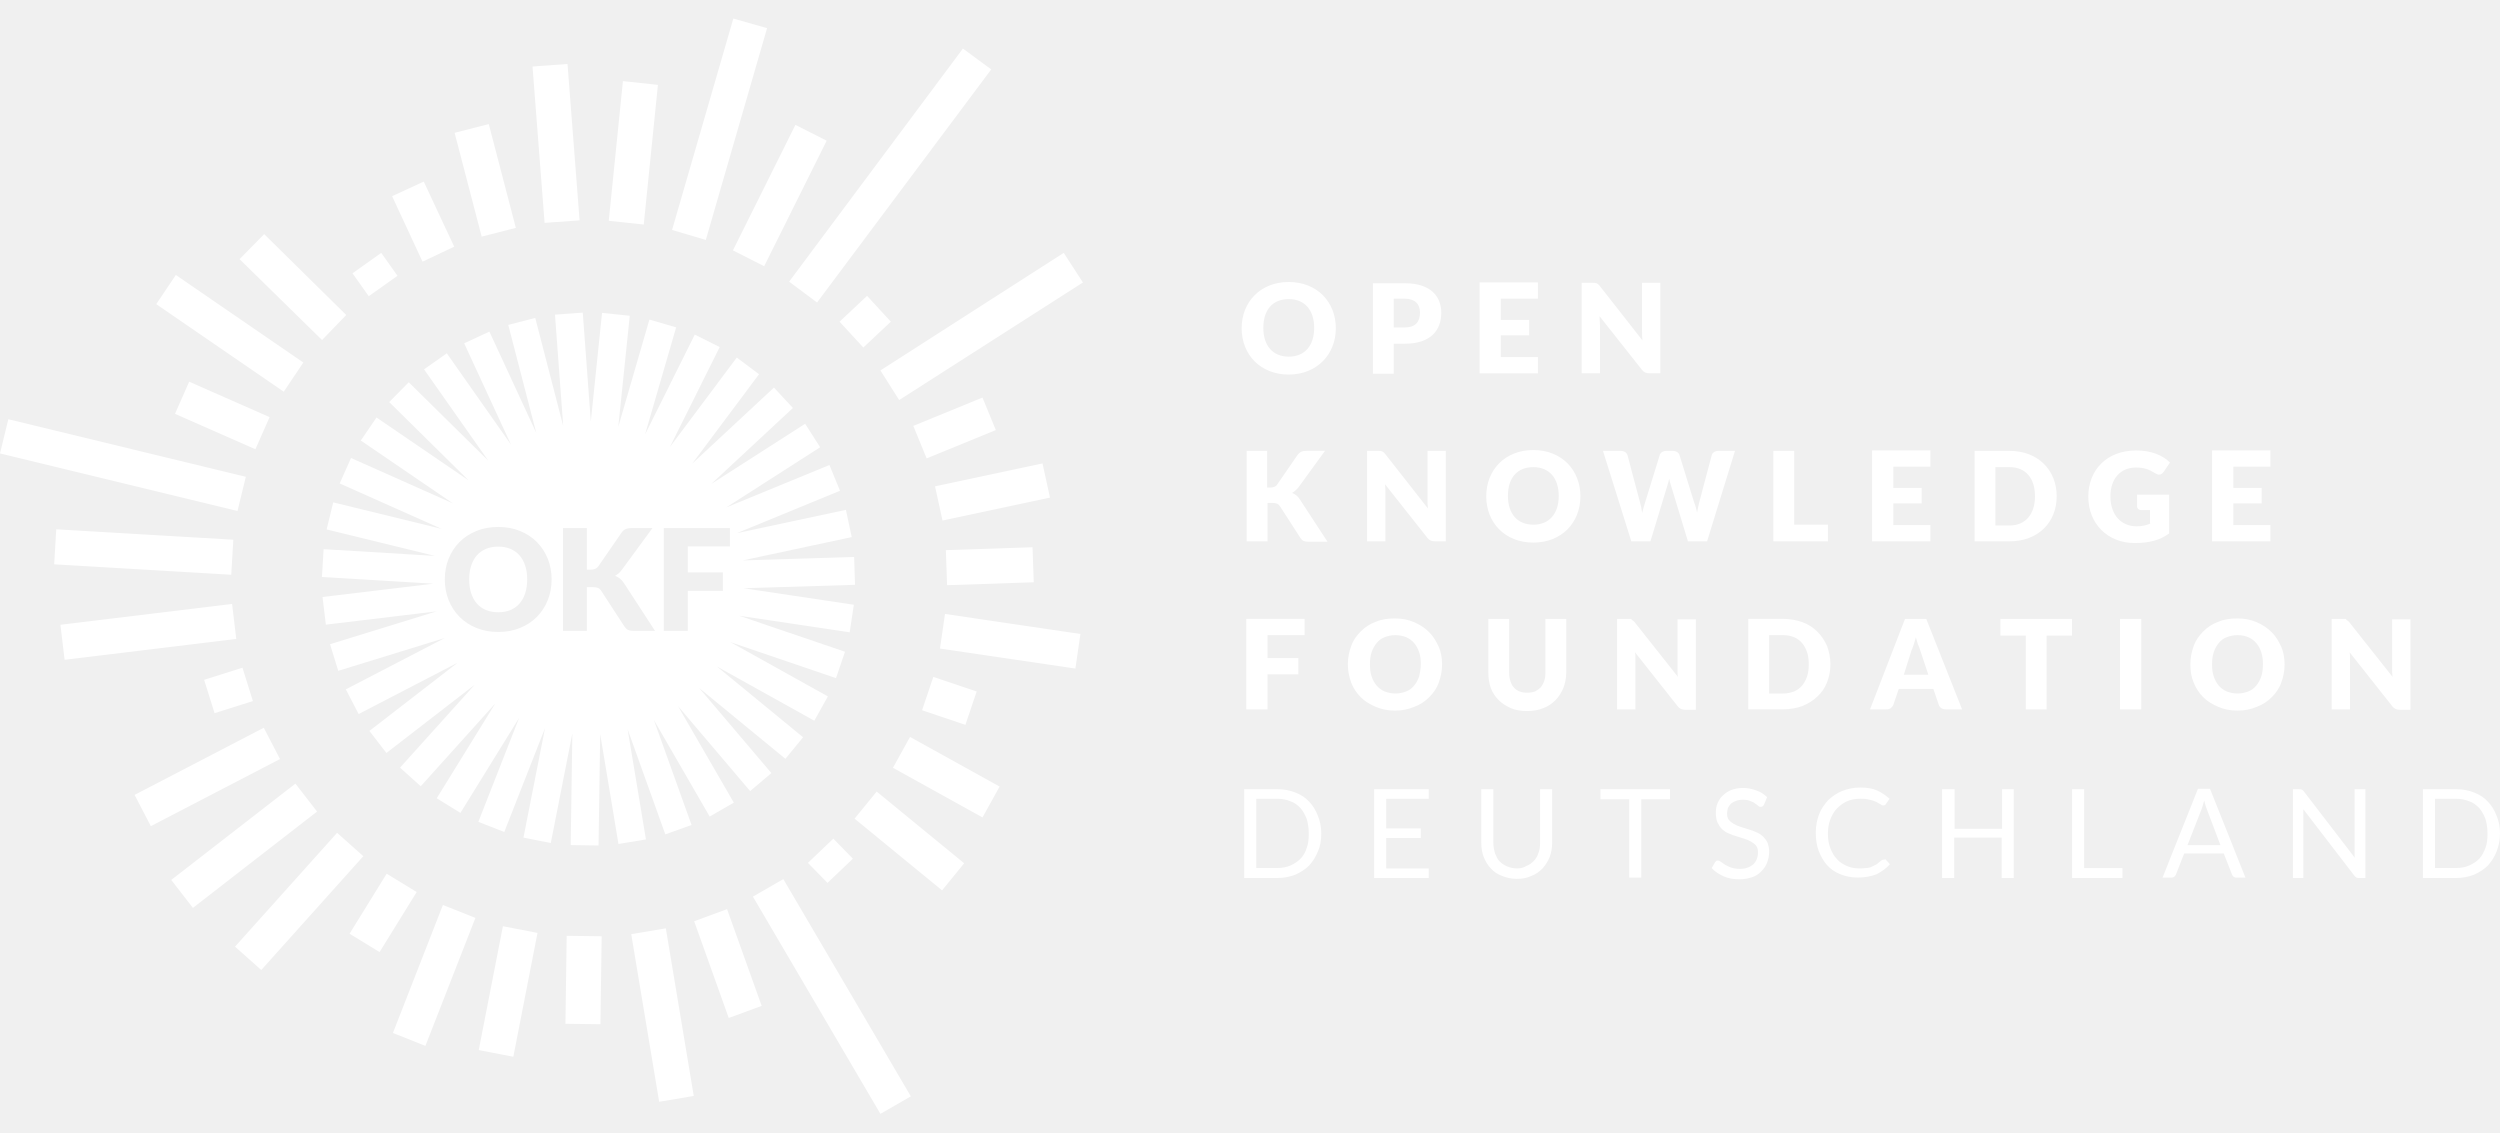
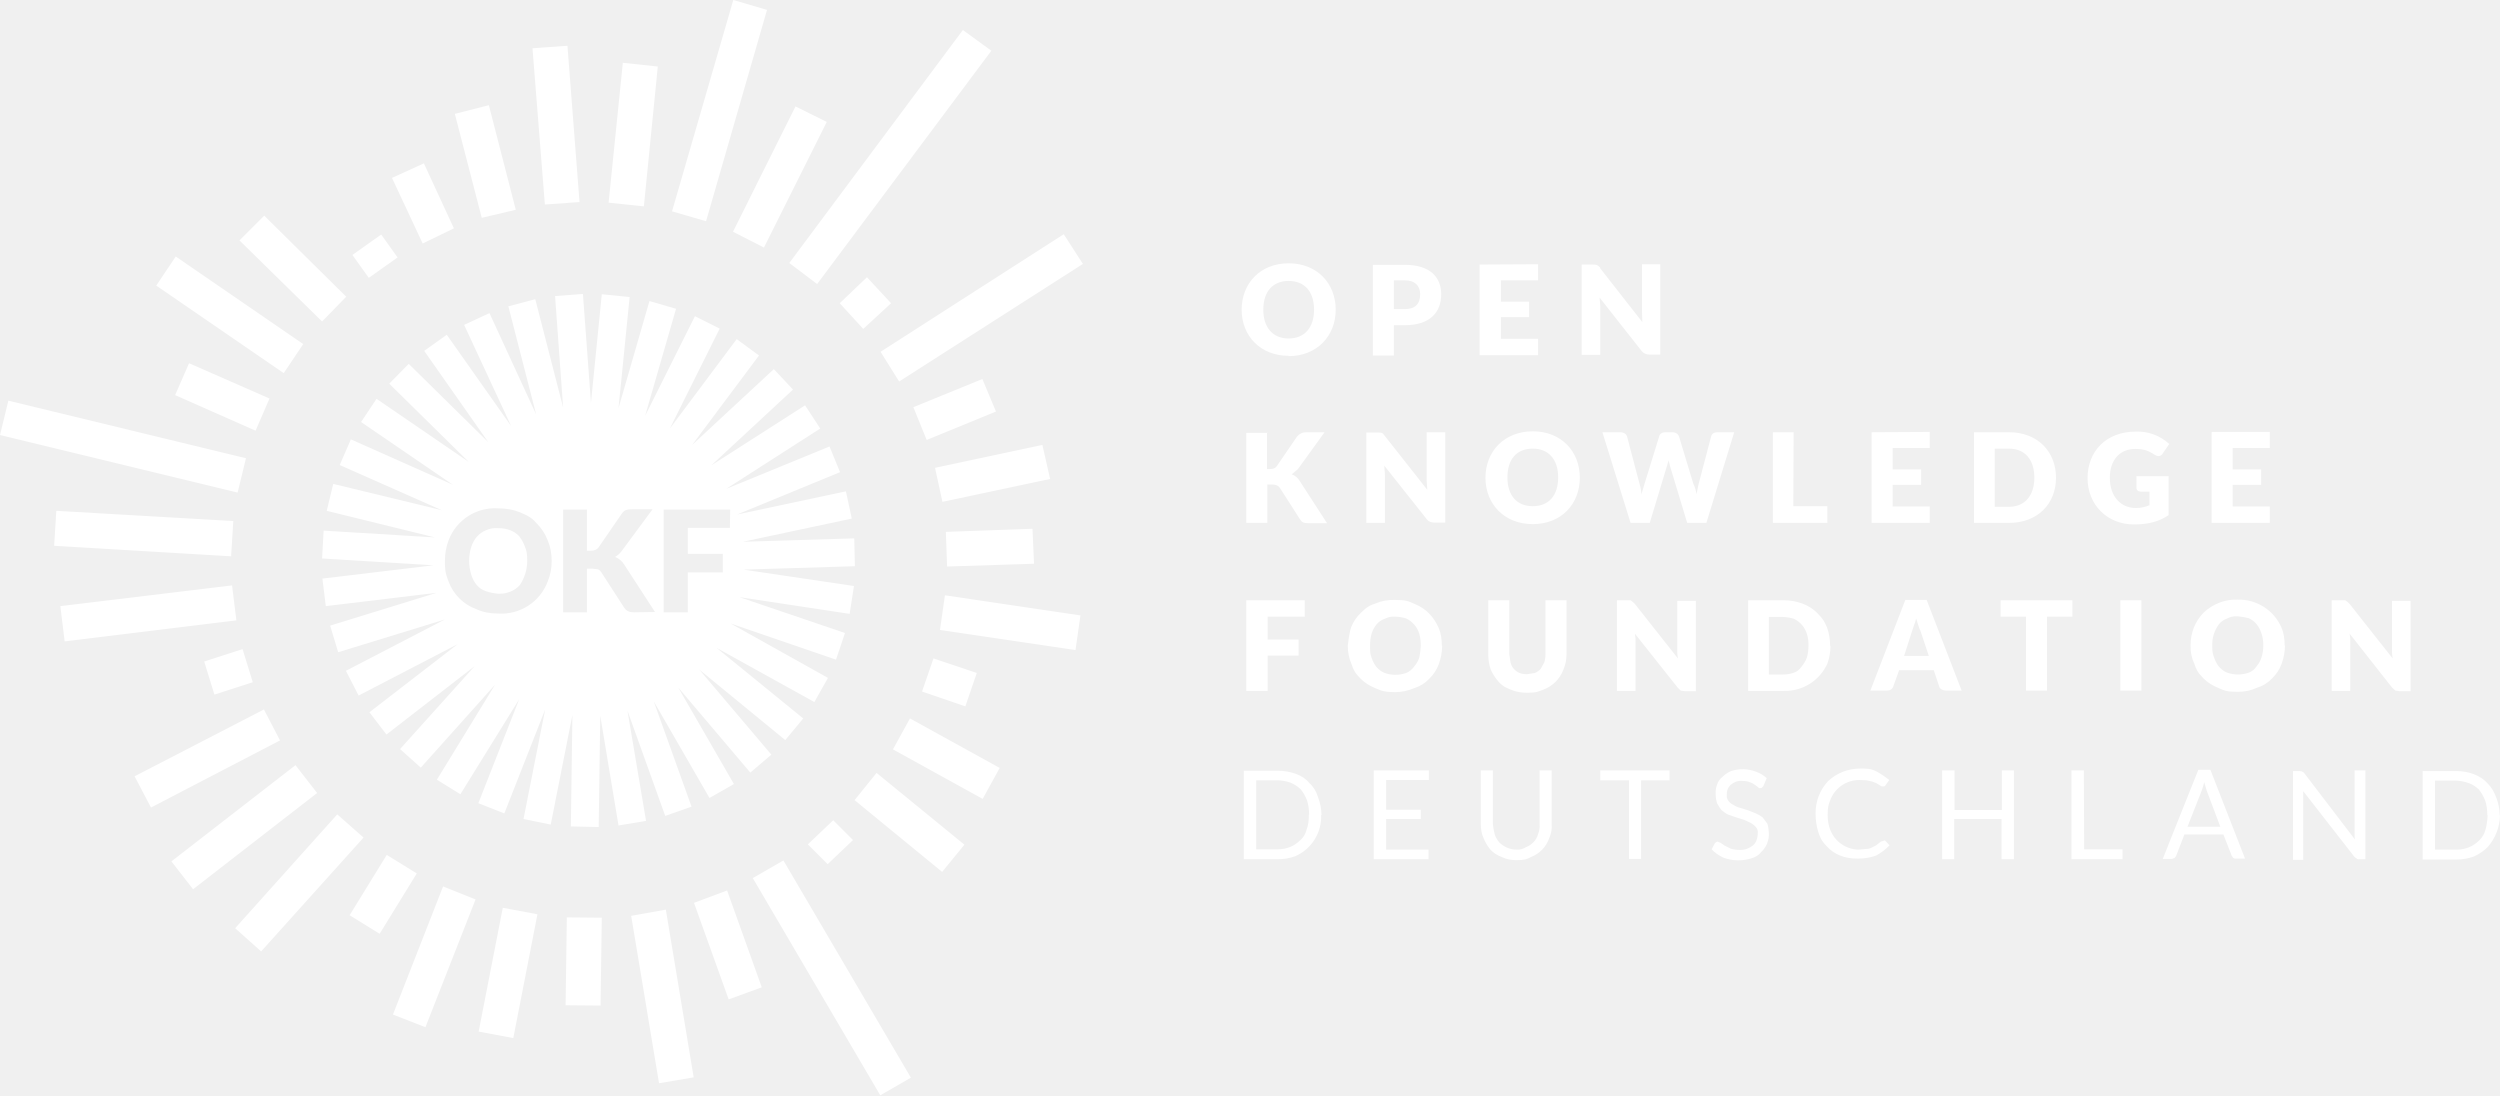
- <svg xmlns="http://www.w3.org/2000/svg" id="Layer_1" data-name="Layer 1" viewBox="0 0 808 354" width="1616.012" height="732">
-   <defs>
-     <style>
-       .cls-1 {
-         fill: #fff;
-       }
-     </style>
-   </defs>
-   <path class="cls-1" d="M416.52,115.06c-9.16,0-15.22-6.47-15.22-14.96s6.06-14.96,15.22-14.96,15.22,6.47,15.22,14.96-6.19,14.96-15.22,14.96ZM416.52,90.67c-5.25,0-8.21,3.5-8.21,9.3s3.1,9.3,8.21,9.3,8.22-3.5,8.22-9.3-3.1-9.3-8.22-9.3ZM450.46,104.95v9.84h-6.73v-29.24h10.37c8.21,0,11.72,4.18,11.72,9.57,0,5.79-3.64,9.97-11.72,9.97h-3.64v-.13h0ZM450.46,99.83h3.5c3.5,0,4.98-1.75,4.98-4.85,0-2.69-1.62-4.45-4.98-4.45h-3.5s0,9.3,0,9.3ZM478.2,85.42v29.24h18.85v-5.26h-11.99v-7.01h9.16v-4.99h-9.16v-6.87h11.99v-5.26h-18.85v.15ZM517.12,86.49c-.81-.94-1.08-1.08-2.29-1.08h-3.64v29.24h5.92v-15.63c0-.81-.14-1.89-.14-2.83l13.74,17.38c.67.81,1.35,1.08,2.42,1.08h3.5v-29.24h-5.93v15.5c0,.94,0,2.02.14,3.1l-13.74-17.52s.02,0,.02,0ZM409.66,139.72h-6.73v29.24h6.73v-12.4h1.62c1.21,0,1.89.27,2.42,1.08l6.6,10.24c.54.81,1.08,1.21,2.69,1.21h6.06l-8.89-13.61c-.67-1.08-1.48-1.75-2.56-2.16.67-.4,1.35-.94,2.02-1.75l8.62-11.86h-5.92c-1.35,0-2.15.27-2.96,1.35l-6.6,9.57c-.4.67-1.21.94-2.15.94h-1.08v-11.86h.14-.01ZM447.77,140.8c-.81-.94-1.08-1.08-2.29-1.08h-3.64v29.24h5.93v-15.63c0-.81,0-1.89-.14-2.83l13.74,17.38c.67.81,1.35,1.08,2.42,1.08h3.5v-29.24h-5.92v15.5c0,.94,0,2.02.13,3.1l-13.74-17.52h.01ZM495.57,169.37c-9.16,0-15.22-6.47-15.22-14.96s6.06-14.96,15.22-14.96,15.22,6.47,15.22,14.96-6.06,14.96-15.22,14.96ZM495.57,144.98c-5.25,0-8.21,3.5-8.21,9.3s3.1,9.3,8.21,9.3,8.21-3.5,8.21-9.3-3.1-9.3-8.21-9.3ZM527.22,168.96h6.2l5.52-18.19c.14-.54.4-1.21.54-2.02.13.81.4,1.48.54,2.02l5.52,18.19h6.19l9.02-29.24h-5.39c-1.08,0-2.02.67-2.15,1.48l-4.04,15.23c-.27.94-.4,2.02-.67,3.23-.27-1.21-.54-2.29-.94-3.23l-4.71-15.23c-.27-.94-1.08-1.48-2.29-1.48h-2.02c-1.08,0-2.02.67-2.15,1.48l-4.71,15.23c-.27.94-.67,2.16-.94,3.37-.13-1.21-.4-2.43-.67-3.37l-4.04-15.23c-.27-.94-1.08-1.48-2.29-1.48h-5.66l9.16,29.24h-.02ZM579.88,139.72h-6.73v29.24h17.64v-5.39h-10.91v-23.85h0ZM605.06,139.72v29.24h18.85v-5.26h-11.99v-7.01h9.16v-4.99h-9.16v-6.87h11.99v-5.26h-18.85v.15h0ZM649.5,168.96h-11.31v-29.24h11.31c9.16,0,15.22,6.2,15.22,14.69s-6.06,14.55-15.22,14.55ZM649.5,144.98h-4.58v18.86h4.58c5.12,0,8.21-3.64,8.21-9.43s-2.96-9.43-8.21-9.43h0ZM695.15,163.17c-1.35.54-2.69.94-4.58.94-4.85,0-8.48-3.5-8.48-9.7,0-5.66,3.23-9.3,8.21-9.3,2.69,0,4.17.54,6.33,1.89.4.27.81.4,1.21.4.67,0,1.08-.4,1.48-.94l2.02-2.96c-2.29-2.29-5.92-3.91-10.91-3.91-9.43,0-15.49,6.2-15.49,14.96s6.33,14.96,14.95,14.96c4.85,0,8.22-.94,11.18-3.1v-12.53h-10.37v3.77c0,.67.54,1.21,1.35,1.21h2.83v4.31h.27,0ZM714.95,139.72v29.24h18.85v-5.26h-11.99v-7.01h9.16v-4.99h-9.16v-6.87h11.99v-5.26h-18.85v.15h0ZM402.79,194.03v29.24h6.87v-11.32h9.96v-5.26h-9.96v-7.41h11.98v-5.26h-18.85ZM466.08,208.71c0,2.16-.4,4.04-1.08,5.93-.67,1.89-1.75,3.37-3.1,4.72s-2.96,2.43-4.85,3.1c-1.89.81-3.91,1.21-6.19,1.21s-4.31-.4-6.2-1.21c-1.89-.81-3.5-1.75-4.85-3.1s-2.42-2.96-3.1-4.72c-.67-1.89-1.08-3.77-1.08-5.93s.4-4.04,1.08-5.93c.67-1.89,1.75-3.37,3.1-4.72s2.96-2.43,4.85-3.1c1.89-.81,3.91-1.08,6.2-1.08s4.31.4,6.19,1.21c1.89.81,3.5,1.89,4.85,3.23,1.35,1.35,2.29,2.96,3.1,4.72.67,1.48,1.08,3.5,1.08,5.66h0ZM459.21,208.71c0-1.48-.13-2.69-.54-3.91-.4-1.21-.94-2.16-1.62-2.96-.67-.81-1.62-1.48-2.56-1.89-.94-.4-2.15-.67-3.5-.67s-2.42.27-3.5.67-1.89,1.08-2.56,1.89c-.67.81-1.21,1.75-1.62,2.96-.4,1.21-.54,2.43-.54,3.91s.14,2.83.54,3.91c.4,1.21.94,2.16,1.62,2.96.67.81,1.62,1.48,2.56,1.89,1.08.4,2.15.67,3.5.67s2.42-.27,3.5-.67,1.89-1.08,2.56-1.89c.67-.81,1.21-1.75,1.62-2.96.27-1.21.54-2.56.54-3.91ZM493.55,217.88c-.94,0-1.75-.13-2.42-.4-.67-.27-1.35-.67-1.89-1.35-.54-.54-.81-1.21-1.08-2.02s-.4-1.75-.4-2.7v-17.38h-6.73v17.38c0,1.75.27,3.5.81,4.99.54,1.48,1.48,2.83,2.56,3.91s2.42,1.89,3.9,2.56c1.48.67,3.37.94,5.25.94s3.64-.27,5.25-.94c1.48-.54,2.83-1.48,3.91-2.56,1.08-1.08,1.89-2.43,2.56-3.91.54-1.48.94-3.1.94-4.99v-17.38h-6.73v17.38c0,1.08-.14,1.89-.4,2.7-.27.81-.67,1.48-1.08,2.02-.54.54-1.08.94-1.89,1.35-.81.27-1.62.4-2.56.4h0ZM526.95,194.03h-4.31v29.24h5.93v-16.98c0-.54,0-.94-.14-1.48l13.74,17.38c.27.4.67.67,1.08.94.4.13.81.27,1.35.27h3.5v-29.24h-5.92v16.98c0,.54,0,1.08.13,1.62l-13.87-17.52c-.14-.27-.4-.4-.54-.54-.13-.14-.27-.27-.4-.27-.13-.27-.4-.4-.54-.4h-.01ZM591.59,208.71c0,2.16-.4,4.04-1.08,5.79-.67,1.75-1.75,3.37-3.1,4.58-1.35,1.35-2.96,2.29-4.85,3.1-1.89.67-3.9,1.08-6.2,1.08h-11.31v-29.24h11.31c2.29,0,4.31.4,6.2,1.08,1.89.67,3.5,1.75,4.85,3.1s2.29,2.83,3.1,4.58c.67,1.89,1.08,3.77,1.08,5.93ZM584.59,208.71c0-1.48-.14-2.69-.54-3.91-.4-1.21-.94-2.16-1.62-2.96-.67-.81-1.62-1.48-2.56-1.89-1.08-.4-2.16-.67-3.5-.67h-4.58v18.86h4.58c1.35,0,2.42-.27,3.5-.67.94-.4,1.89-1.08,2.56-1.89s1.21-1.75,1.62-2.96c.4-1.21.54-2.56.54-3.91h0ZM634.15,223.27h-5.25c-.54,0-1.08-.13-1.48-.4-.4-.27-.67-.67-.81-1.08l-1.75-5.12h-11.18l-1.75,5.12c-.13.4-.4.67-.81,1.08-.4.27-.81.4-1.48.4h-5.25l11.31-29.24h6.87l11.58,29.24h0ZM615.29,212.08h7.95l-2.69-8.09c-.14-.54-.4-1.08-.67-1.75-.27-.67-.4-1.48-.67-2.29-.27.81-.4,1.62-.67,2.29-.27.67-.4,1.35-.67,1.75l-2.56,8.09h-.02ZM646.53,194.03v5.39h8.21v23.85h6.73v-23.85h8.21v-5.39h-23.16,0ZM692.05,194.03h-6.87v29.24h6.87v-29.24ZM738.38,208.71c0,2.16-.4,4.04-1.08,5.93-.67,1.89-1.75,3.37-3.1,4.72s-2.96,2.43-4.85,3.1c-1.89.81-3.91,1.21-6.2,1.21s-4.31-.4-6.19-1.21c-1.89-.81-3.5-1.75-4.85-3.1s-2.42-2.96-3.1-4.72c-.81-1.89-1.08-3.77-1.08-5.93s.4-4.04,1.08-5.93c.67-1.89,1.75-3.37,3.1-4.72s2.96-2.43,4.85-3.1c1.89-.81,3.91-1.08,6.19-1.08s4.31.4,6.2,1.21c1.89.81,3.5,1.89,4.85,3.23,1.35,1.35,2.29,2.96,3.1,4.72.67,1.48,1.08,3.5,1.08,5.66h0ZM731.38,208.71c0-1.48-.14-2.69-.54-3.91-.4-1.21-.94-2.16-1.62-2.96-.67-.81-1.62-1.48-2.56-1.89-.94-.4-2.15-.67-3.5-.67s-2.42.27-3.5.67-1.89,1.08-2.56,1.89-1.21,1.75-1.62,2.96c-.4,1.21-.54,2.43-.54,3.91s.14,2.83.54,3.91c.4,1.21.94,2.16,1.62,2.96.67.81,1.62,1.48,2.56,1.89,1.08.4,2.15.67,3.5.67s2.42-.27,3.5-.67,1.89-1.08,2.56-1.89,1.21-1.75,1.62-2.96c.4-1.21.54-2.56.54-3.91ZM758.04,194.03h-4.44v29.24h5.93v-16.98c0-.54,0-.94-.14-1.48l13.74,17.38c.27.4.67.67,1.08.94.4.13.81.27,1.35.27h3.5v-29.24h-5.93v16.98c0,.54.14,1.08.14,1.62l-13.87-17.52c-.13-.27-.4-.4-.54-.54-.14-.14-.27-.27-.4-.27-.14-.27-.27-.4-.4-.4h-.02,0ZM320.37,16.44l-9.16-6.74-56.16,75.33,9.02,6.74,56.29-75.33s.01,0,.01,0ZM267.18,39.48l-10.1-5.12-20.2,40.56,10.1,5.12,20.2-40.56ZM247.92,3.1l-10.91-3.1-19.8,68.32,10.91,3.23L247.92,3.1ZM212.64,21.43l-11.31-1.21-4.58,45.14,11.31,1.21,4.58-45.14ZM187.32,65.22l-3.9-50.53-11.31.81,3.9,50.53,11.31-.81ZM166.72,67.65l-8.75-33.55-11.04,2.83,8.75,33.55s11.04-2.83,11.04-2.83ZM146.79,73.71l-9.83-21.02-10.23,4.72,9.83,21.16,10.24-4.85h-.01ZM128.47,83.14l-5.25-7.41-9.29,6.6,5.25,7.41s9.29-6.6,9.29-6.6ZM111.91,95.81l-26.53-26.14-7.95,8.09,26.66,26.14,7.81-8.09h0ZM98.04,111.17l-41.21-28.3-6.33,9.43,41.21,28.3s6.33-9.43,6.33-9.43ZM87.13,128.82l-25.99-11.45-4.58,10.38,25.99,11.45,4.58-10.38ZM0,140.55l76.76,18.6,2.69-11.05L2.69,129.5l-2.69,11.05ZM75.41,168.44l-57.23-3.37-.67,11.32,57.23,3.37.67-11.32ZM76.36,200.51l-1.35-11.32-55.48,6.74,1.35,11.32,55.48-6.74ZM81.74,220.59l-3.37-10.78-12.39,3.91,3.37,10.78,12.39-3.91ZM90.5,239.32l-5.25-10.11-41.75,21.7,5.25,10.11,41.75-21.7h0ZM102.48,256.3l-7-9.03-40.13,31.13,7,9.03,40.13-31.13ZM117.43,270.72l-8.48-7.55-32.99,36.79,8.48,7.55s32.99-36.79,32.99-36.79ZM134.67,282.31l-9.7-5.93-11.99,19.4,9.7,5.93,11.99-19.4ZM153.65,290.67l-10.5-4.18-16.16,41.37,10.5,4.18,16.16-41.37ZM173.72,295.52l-11.18-2.16-7.81,40.02,11.18,2.16,7.81-40.02ZM194.46,296.6l-11.31-.14-.4,28.43,11.31.14.4-28.43ZM224.22,348.21l-9.02-54.17-11.18,1.89,9.02,54.17,11.18-1.89h0ZM246.17,319.1l-11.18-31.26-10.64,3.91,11.18,31.26,10.64-3.91ZM243.34,283.79l41.21,70.21,9.83-5.66-41.21-70.21-9.83,5.66h0ZM275.66,271.53l-6.33-6.47-8.21,7.82,6.33,6.47,8.21-7.82ZM311.62,273.01l-28.28-23.18-7.14,8.76,28.28,23.18,7.14-8.76ZM323.07,248.22l-28.95-16.04-5.52,9.97,28.95,16.04,5.52-9.97ZM315.66,217.49l-14.01-4.72-3.64,10.78,14.01,4.72,3.64-10.78ZM349.19,198.9l-43.77-6.47-1.62,11.18,43.77,6.47,1.62-11.18ZM334.11,182.19l-.4-11.32-28.01.94.4,11.32,28.01-.94ZM339.36,154.83l-2.42-11.05-34.74,7.41,2.42,11.05,34.74-7.41ZM321.85,133l-4.31-10.51-22.36,9.16,4.31,10.51,22.35-9.16h.01ZM350,85.3l-6.2-9.57-59.25,38,6.06,9.57,59.39-38ZM287.92,97.97l-7.68-8.35-8.89,8.35,7.68,8.35,8.89-8.35ZM427.03,263.36c0,2.16-.27,4.04-1.08,5.79-.67,1.75-1.62,3.23-2.83,4.58-1.21,1.21-2.69,2.16-4.44,2.96-1.75.67-3.64,1.08-5.79,1.08h-10.77v-28.7h10.77c2.15,0,4.04.4,5.79,1.08,1.75.67,3.23,1.62,4.44,2.96,1.21,1.21,2.15,2.83,2.83,4.58.67,1.62,1.08,3.5,1.08,5.66h0ZM422.99,263.36c0-1.75-.27-3.37-.67-4.72-.54-1.35-1.21-2.56-2.02-3.5-.94-.94-1.89-1.75-3.23-2.16-1.21-.54-2.69-.81-4.17-.81h-6.87v22.37h6.87c1.48,0,2.96-.27,4.17-.81,1.21-.54,2.29-1.21,3.23-2.16.94-.94,1.62-2.16,2.02-3.5.54-1.35.67-2.96.67-4.72h0ZM444.13,249.08v28.7h17.64v-3.1h-13.74v-9.84h11.18v-3.1h-11.18v-9.57h13.74v-3.1h-17.64ZM490.32,274.68c-1.21,0-2.29-.27-3.23-.67-.94-.4-1.75-.94-2.42-1.62-.67-.67-1.08-1.62-1.48-2.56-.27-.94-.54-2.16-.54-3.37v-17.38h-3.9v17.38c0,1.62.27,3.23.81,4.58.54,1.35,1.35,2.7,2.29,3.64.94,1.08,2.15,1.89,3.64,2.43,1.35.54,2.96.94,4.71.94s3.37-.27,4.71-.94c1.48-.54,2.56-1.35,3.64-2.43.94-1.08,1.75-2.29,2.29-3.64.54-1.48.81-2.96.81-4.58v-17.38h-3.9v17.38c0,1.21-.14,2.29-.54,3.23-.27.94-.81,1.89-1.48,2.56-.67.67-1.48,1.35-2.42,1.62-.81.54-1.75.81-2.96.81h-.03,0ZM517.26,249.08v3.24h9.29v25.33h3.91v-25.33h9.29v-3.24h-22.49,0ZM571.12,251.64c-.94-.94-2.15-1.75-3.5-2.16-1.35-.54-2.83-.81-4.31-.81s-2.69.27-3.77.67-2.02,1.08-2.69,1.75c-.81.67-1.35,1.62-1.75,2.56s-.54,1.89-.54,2.97c0,1.21.14,2.29.54,3.23.4.81.94,1.62,1.48,2.16.67.54,1.35,1.08,2.15,1.35.81.4,1.62.67,2.56.94.81.27,1.75.54,2.56.81s1.48.54,2.16.94c.67.4,1.21.81,1.62,1.35s.54,1.21.54,2.16c0,.81-.14,1.48-.4,2.16-.27.67-.67,1.21-1.08,1.62-.54.4-1.08.81-1.89,1.08-.67.27-1.48.4-2.42.4-1.08,0-2.02-.14-2.83-.4-.81-.27-1.48-.67-2.02-.94-.54-.4-.94-.67-1.35-.94-.4-.27-.67-.41-.94-.41-.14,0-.4,0-.54.14s-.27.27-.4.4l-1.08,1.89c1.08,1.21,2.42,2.02,3.91,2.69,1.48.67,3.23.94,5.12.94,1.48,0,2.83-.27,4.04-.67,1.21-.4,2.15-1.08,2.96-1.89.81-.81,1.48-1.75,1.88-2.83s.67-2.29.67-3.5-.27-2.16-.54-2.96c-.4-.81-.94-1.48-1.48-2.02-.67-.54-1.35-1.08-2.16-1.35-.81-.4-1.62-.67-2.56-.94-.81-.27-1.75-.54-2.56-.81s-1.48-.54-2.15-.94c-.67-.4-1.21-.81-1.62-1.35s-.54-1.21-.54-2.02c0-.67.14-1.21.27-1.75.27-.54.54-.94.94-1.35.4-.4.94-.67,1.62-.94.67-.27,1.48-.4,2.29-.4.94,0,1.75.13,2.29.4.67.27,1.21.4,1.62.81.4.27.81.54,1.08.81s.54.27.81.27.4,0,.54-.14c.14-.13.27-.27.4-.4l1.08-2.56v-.02h0ZM608.69,271.85c-.27,0-.4.14-.67.27-.54.41-.94.81-1.48,1.21l-1.62.81c-.54.27-1.21.4-1.89.4-.67.13-1.48.13-2.29.13-1.35,0-2.69-.27-3.9-.81s-2.29-1.21-3.1-2.16c-.94-.94-1.62-2.16-2.15-3.5-.54-1.35-.81-2.96-.81-4.72s.27-3.37.81-4.72,1.21-2.56,2.15-3.5,2.02-1.75,3.23-2.29c1.21-.54,2.69-.81,4.17-.81.81,0,1.62,0,2.29.14.67.13,1.21.27,1.75.4.54.14.94.4,1.35.54.4.27.67.4.94.54s.54.27.67.4c.13.13.4.13.54.13.27,0,.4,0,.54-.13.14-.14.27-.14.27-.27l1.21-1.75c-1.21-1.08-2.56-2.02-4.04-2.69s-3.37-.94-5.39-.94c-2.15,0-4.04.4-5.79,1.08-1.75.67-3.23,1.75-4.58,2.96-1.21,1.35-2.29,2.83-2.96,4.58-.67,1.75-1.08,3.77-1.08,5.93s.27,4.18.94,5.93,1.62,3.37,2.69,4.58c1.21,1.35,2.56,2.29,4.31,2.96,1.62.67,3.5,1.08,5.66,1.08,2.29,0,4.31-.4,6.06-1.08,1.62-.81,3.1-1.89,4.31-3.23l-1.48-1.62c-.27.14-.4.14-.67.14h.01ZM650.98,249.08h-3.91v12.8h-15.35v-12.8h-4.04v28.7h3.91v-13.07h15.35v13.07h3.9v-28.7h.14,0ZM673.6,249.08h-3.91v28.7h16.29v-3.23h-12.39v-25.47h.01ZM725.72,277.65h-2.96c-.4,0-.67-.13-.81-.27-.27-.14-.4-.4-.54-.67l-2.69-6.87h-12.79l-2.69,6.87c-.13.27-.27.4-.54.67-.27.14-.54.27-.81.27h-2.96l11.45-28.7h3.9l11.45,28.7h-.01ZM707,267.14h10.64l-4.44-11.72c-.27-.67-.54-1.62-.81-2.7-.14.54-.27,1.08-.4,1.48s-.27.81-.4,1.21l-4.58,11.72h0ZM743.9,249.21c-.14-.13-.4-.13-.81-.13h-2.02v28.7h3.37v-22.23l16.56,21.56c.27.27.4.4.67.54.27.13.4.13.81.13h2.02v-28.7h-3.5v21.29c0,.27,0,.67.14.94l-16.56-21.56c-.27-.27-.54-.54-.67-.54h-.01ZM808,263.36c0,2.16-.4,4.04-1.08,5.79-.67,1.75-1.62,3.23-2.83,4.58-1.21,1.21-2.69,2.16-4.44,2.96-1.75.67-3.64,1.08-5.79,1.08h-10.77v-28.7h10.77c2.16,0,4.04.4,5.79,1.08,1.75.67,3.23,1.62,4.44,2.96,1.21,1.21,2.15,2.83,2.83,4.58.67,1.62,1.08,3.5,1.08,5.66h0ZM803.96,263.36c0-1.75-.27-3.37-.67-4.72-.54-1.35-1.21-2.56-2.02-3.5-.94-.94-1.89-1.75-3.23-2.16-1.21-.54-2.69-.81-4.17-.81h-6.87v22.37h6.87c1.48,0,2.96-.27,4.17-.81,1.21-.54,2.29-1.21,3.23-2.16.94-.94,1.48-2.16,2.02-3.5.54-1.35.67-2.96.67-4.72h0Z" />
-   <g>
-     <path class="cls-1" d="M167.91,173.5c-.8-.91-1.78-1.61-2.93-2.1-1.16-.49-2.47-.73-3.94-.73s-2.82.24-3.98.73c-1.16.49-2.14,1.19-2.94,2.1-.8.91-1.41,2.03-1.84,3.34s-.64,2.79-.64,4.43.21,3.14.64,4.46c.43,1.31,1.04,2.43,1.84,3.34.8.91,1.78,1.61,2.94,2.09,1.16.48,2.49.72,3.98.72s2.79-.24,3.94-.72c1.15-.48,2.13-1.17,2.93-2.09.8-.91,1.41-2.03,1.84-3.34.42-1.31.64-2.8.64-4.46s-.21-3.12-.64-4.43-1.04-2.43-1.84-3.34Z" />
-     <path class="cls-1" d="M276.34,183.01l-.28-9-36.04,1.12,35.26-7.54-1.88-8.8-35.25,7.53,33.34-13.71-3.42-8.32-33.36,13.72,30.37-19.46-4.86-7.58-30.34,19.44,26.39-24.55-6.13-6.59-26.4,24.56,21.58-28.88-7.2-5.38-21.6,28.89,16.09-32.29-8.06-4.02-16.07,32.27,10.05-34.61-8.64-2.52-10.06,34.65,3.71-35.89-8.96-.92-3.63,35.11-2.6-35.2-8.98.66,2.66,35.98-9.04-34.93-8.72,2.26,9.05,34.9-15.14-32.73-8.16,3.78,15.13,32.74-20.74-29.51-7.36,5.18,20.74,29.5-25.68-25.32-6.32,6.4,25.66,25.31-29.76-20.32-5.08,7.44,29.81,20.34-32.97-14.69-3.66,8.22,32.93,14.68-35.02-8.56-2.14,8.74,35.01,8.56-35.98-2.17-.54,8.98,36.01,2.17-35.82,4.3,1.08,8.94,35.79-4.3-34.44,10.62,2.65,8.6,34.46-10.62-32.01,16.61,4.14,7.98,32.01-16.6-28.53,22.06,5.5,7.12,28.54-22.06-24.13,26.8,6.68,6.02,24.11-26.78-18.94,30.66,7.66,4.73,18.97-30.7-13.18,33.59,8.38,3.28,13.17-33.56-6.97,35.38,8.84,1.74,6.96-35.39-.53,36.06,9,.14.53-36.04,5.91,35.55,8.88-1.48-5.92-35.59,12.18,33.96,8.48-3.04-12.18-33.94,18.04,31.22,7.8-4.5-18.05-31.21,23.33,27.48,6.86-5.82-23.33-27.49,27.86,22.88,5.72-6.96-27.88-22.89,31.51,17.54,4.38-7.86-31.5-17.54,34.13,11.63,2.9-8.52-34.15-11.63,35.67,5.34,1.34-8.9-35.65-5.34,36.03-1.11ZM178.28,181.27c0,2.4-.41,4.64-1.24,6.7-.83,2.07-2,3.86-3.5,5.39-1.5,1.53-3.32,2.72-5.44,3.59s-4.47,1.3-7.06,1.3-4.94-.43-7.07-1.3-3.95-2.06-5.46-3.59c-1.51-1.53-2.68-3.32-3.51-5.39s-1.24-4.3-1.24-6.7.41-4.64,1.24-6.7,2-3.86,3.51-5.38c1.51-1.52,3.33-2.71,5.46-3.58s4.48-1.3,7.07-1.3,4.94.44,7.06,1.31,3.93,2.07,5.44,3.59c1.5,1.52,2.67,3.31,3.5,5.38.83,2.07,1.24,4.29,1.24,6.68h0ZM204.82,197.89c-.44,0-.82-.03-1.13-.09s-.58-.15-.81-.27c-.23-.12-.43-.27-.59-.45-.17-.17-.33-.38-.48-.6l-7.52-11.56c-.27-.43-.62-.73-1.04-.9-.42-.17-.98-.26-1.7-.26h-1.87v14.14h-7.71v-33.22h7.71v13.44h1.23c1.14,0,1.96-.36,2.46-1.07l7.48-10.85c.41-.59.88-1,1.4-1.21.52-.21,1.17-.32,1.93-.32h6.7l-9.85,13.43c-.35.49-.71.89-1.09,1.21-.38.32-.77.58-1.16.8.58.21,1.1.51,1.58.88s.92.87,1.31,1.49l10.03,15.41h-6.88ZM235.92,170.6h-13.63v8.41h11.35v5.95h-11.35v12.93h-7.75v-33.22h21.38v5.93Z" />
+ <svg xmlns="http://www.w3.org/2000/svg" viewBox="0 0 808 354">
+   <g fill="#fff">
+     <path d="M416.5 115c-9.1 0-15.2-6.4-15.2-14.9s6-15 15.2-15 15.2 6.5 15.2 15-6.1 15-15.2 15m0-24.3c-5.2 0-8.2 3.5-8.2 9.3s3.1 9.3 8.2 9.3 8.2-3.5 8.2-9.3-3-9.3-8.2-9.3m34 14.3v9.8h-6.8V85.6h10.4c8.2 0 11.7 4.1 11.7 9.5 0 5.8-3.6 10-11.7 10zm0-5.2h3.5q5 0 5-4.8c0-2.7-1.7-4.5-5-4.5h-3.5zm27.7-14.4v29.3h18.9v-5.3h-12v-7h9.1v-5h-9.1v-6.9h12v-5.2zm39 1c-.9-.9-1.2-1-2.4-1h-3.6v29.2h6V99l-.2-2.8 13.7 17.4q1 1 2.4 1h3.5V85.4h-5.9V101l.1 3.1-13.7-17.5m-107.5 53.3h-6.8V169h6.8v-12.4h1.6q1.7 0 2.4 1l6.6 10.3c.5.8 1 1.2 2.7 1.2h6l-8.8-13.6a5 5 0 0 0-2.6-2.2l2-1.7 8.6-11.9h-5.9q-1.8 0-3 1.4l-6.5 9.5q-.6 1-2.2 1h-1v-11.9m38 1.1c-.7-1-1-1-2.2-1h-3.7V169h6v-15.7l-.2-2.8 13.8 17.4q.8 1 2.4 1h3.5v-29.2h-6v15.5l.2 3.1zm47.9 28.6c-9.2 0-15.3-6.5-15.3-15s6.1-15 15.3-15 15.2 6.5 15.2 15-6 15-15.2 15m0-24.4c-5.3 0-8.2 3.5-8.2 9.3s3 9.3 8.2 9.3 8.2-3.5 8.2-9.3-3.1-9.3-8.2-9.3m31.6 24h6.2l5.5-18.2.6-2 .5 2 5.5 18.2h6.2l9-29.3h-5.3q-1.9 0-2.2 1.5l-4 15.2-.7 3.3q-.3-2-1-3.3l-4.6-15.2q-.5-1.5-2.3-1.5h-2q-1.9 0-2.2 1.5l-4.7 15.2-1 3.4a14 14 0 0 0-.6-3.4l-4-15.2q-.4-1.5-2.4-1.5h-5.6zm52.7-29.3H573V169h17.6v-5.4h-11zm25.2 0V169h18.8v-5.3h-12v-7h9.2v-5h-9.2v-6.9h12v-5.2zm44.4 29.3H638v-29.3h11.3c9.2 0 15.2 6.2 15.2 14.7s-6 14.6-15.2 14.6m0-24h-4.6v18.8h4.6c5.1 0 8.2-3.6 8.2-9.4s-3-9.4-8.2-9.4m45.6 18.2a11 11 0 0 1-4.5 1c-4.9 0-8.5-3.6-8.5-9.8 0-5.7 3.2-9.3 8.2-9.3 2.7 0 4.2.5 6.3 1.9q.6.4 1.2.4 1 0 1.5-1l2-2.9a15 15 0 0 0-10.9-4c-9.4 0-15.5 6.3-15.5 15s6.4 15 15 15c4.8 0 8.2-1 11.2-3v-12.6h-10.4v3.7q0 1.2 1.4 1.3h2.8v4.3zm19.9-23.5V169h18.8v-5.3h-12v-7h9.2v-5h-9.2v-6.9h12v-5.2H715zm-312 54.3v29.3h6.9v-11.4h10v-5.2h-10v-7.4h12V194zm63.3 14.7q0 3-1.1 6-1 2.7-3.1 4.7a11 11 0 0 1-4.8 3q-3 1.3-6.2 1.3c-3.2 0-4.4-.4-6.2-1.2q-3-1.2-4.9-3.1c-2-2-2.4-3-3-4.8q-1.2-2.7-1.2-5.9s.4-4 1.1-6a13 13 0 0 1 3.1-4.6c2-2 3-2.5 4.9-3.1q2.7-1.2 6.2-1.1c3.5 0 4.3.4 6.1 1.2q3 1.2 4.9 3.2 2 2.1 3.1 4.7 1 2.3 1 5.7zm-6.9 0q0-2.2-.5-3.9a8 8 0 0 0-4.2-4.9q-1.5-.5-3.5-.6c-2-.1-2.4.3-3.5.7a6 6 0 0 0-2.6 1.8 9 9 0 0 0-1.6 3q-.5 1.7-.5 4c0 2.2.1 2.7.5 3.8q.6 1.8 1.6 3a7 7 0 0 0 2.6 1.9q3.5 1.2 7 0a6 6 0 0 0 2.5-2 9 9 0 0 0 1.7-2.9q.4-1.8.5-3.9m34.4 9.2q-1.5 0-2.5-.4t-1.9-1.4q-.7-.8-1-2l-.4-2.7V194H481v17.4q0 2.7.8 5 1 2.2 2.6 4c1.6 1.7 2.4 1.8 3.9 2.5q2.3 1 5.3 1c3 0 3.6-.4 5.2-1a11 11 0 0 0 6.5-6.5q1-2.3 1-5V194h-6.8v17.4q0 1.5-.4 2.7l-1.1 2q-.6.8-1.9 1.4zM527 194h-4.4v29.3h6v-17l-.2-1.5 13.8 17.4 1 1 1.4.2h3.5v-29.2h-6v17l.2 1.6-13.9-17.6-.5-.5-.4-.3zm64.6 14.7q0 3.1-1 5.8a15 15 0 0 1-14.2 8.8H565V194h11.4q3.3 0 6.2 1.1t4.8 3.1c2 2 2.3 2.8 3.1 4.6q1 2.8 1 6m-7 0a12 12 0 0 0-.5-3.9 8 8 0 0 0-4.2-4.9q-1.5-.5-3.5-.6h-4.6V218h4.6q1.9 0 3.5-.6 1.5-.5 2.5-2a10 10 0 0 0 1.7-2.9q.5-1.8.5-3.9m49.5 14.6h-5a3 3 0 0 1-1.5-.4q-.7-.4-.8-1.1l-1.7-5.1h-11.2l-1.8 5q-.2.8-.8 1.2-.4.4-1.5.4h-5.2l11.3-29.3h6.9zM615.4 212h8l-2.7-8.1q-.4-.7-.7-1.8l-.7-2.2q-.3 1.3-.7 2.2l-.6 1.8zm31.2-18v5.3h8.2v23.9h6.8v-23.9h8.2V194zm45.5 0h-6.8v29.2h6.8zm46.4 14.6q0 3-1.1 6-1 2.7-3.1 4.7a11 11 0 0 1-4.9 3q-2.7 1.3-6.2 1.3c-3.5 0-4.3-.4-6.1-1.2q-3-1.2-4.9-3.1c-2-2-2.4-3-3-4.8q-1.3-2.7-1.2-5.9 0-6.2 4.2-10.6c3-2.8 7-4.4 11-4.2a15 15 0 0 1 14.2 9.1q1 2.3 1 5.7zm-7 0a12 12 0 0 0-.6-3.9q-.6-1.8-1.6-3a7 7 0 0 0-2.5-1.9q-1.5-.4-3.5-.6c-2-.1-2.5.3-3.5.7q-1.6.6-2.6 1.8a11 11 0 0 0-2.2 7c0 2.2.2 2.7.6 3.8q.6 1.8 1.6 3a7 7 0 0 0 2.6 1.9q3.5 1.2 7 0a5 5 0 0 0 2.5-2c1-1.3 1.2-1.7 1.6-2.9q.6-1.8.6-3.9M758 194h-4.4v29.3h6v-17l-.2-1.5 13.7 17.4 1.1 1 1.4.2h3.5v-29.2h-6v17l.2 1.6-13.9-17.6-.5-.5-.4-.3zM320.4 16.4l-9.2-6.7L255.1 85l9 6.8zm-53.2 23-10.1-5-20.2 40.5 10 5.1zM247.9 3.2 237 0l-19.8 68.3 11 3.2zm-35.3 18.3-11.3-1.2-4.6 45.2 11.4 1.2zm-25.3 43.8-3.9-50.5-11.3.8 4 50.5zm-20.6 2.5L158 34l-11 2.8 8.7 33.6zm-20 6-9.7-21-10.3 4.7 9.9 21.2zm-18.2 9.4-5.3-7.4-9.3 6.6 5.3 7.4zm-16.6 12.7L85.4 69.7l-8 8 26.7 26.2zM98 111.2 56.8 82.9l-6.3 9.4 41.2 28.3zm-10.9 17.6-26-11.4-4.5 10.3 26 11.5zM0 140.6l76.8 18.6 2.7-11.1-76.8-18.6zm75.4 27.8-57.2-3.3-.7 11.3 57.2 3.4zm1 32.1L75 189.2l-55.5 6.7 1.4 11.4zm5.3 20-3.3-10.7-12.4 4 3.3 10.7zm8.8 18.8-5.2-10-41.8 21.6 5.3 10.1zm12 17-7-9-40.1 31.1 7 9zm15 14.4-8.5-7.5L76 300l8.4 7.5zm17.2 11.6-9.7-6-12 19.5 9.7 6zm19 8.4-10.5-4.2-16.2 41.4 10.5 4.1zm20 4.8-11.2-2.1-7.8 40 11.2 2.1zm20.8 1.1-11.3-.1-.4 28.4 11.3.1zm29.7 51.6-9-54.2-11.2 2 9 54.1zm22-29.1L235 287.8l-10.7 4 11.2 31.2zm-2.9-35.3 41.2 70.2 9.9-5.7-41.2-70.2zm32.4-12.3-6.4-6.4-8.2 7.8 6.4 6.4zm36 1.5-28.4-23.2-7.1 8.8 28.3 23.2zm11.4-24.8-29-16-5.5 10 29 16zm-7.4-30.7-14-4.7-3.7 10.7 14 4.8zm33.5-18.6-43.8-6.5-1.6 11.2 43.8 6.5zm-15-16.7-.5-11.3-28 1 .4 11.2zm5.2-27.4-2.5-11-34.7 7.4 2.4 11zM321.9 133l-4.4-10.5-22.3 9.1 4.3 10.6zM350 85.3l-6.2-9.6-59.2 38 6 9.6zM288 98l-7.8-8.4-8.8 8.4 7.6 8.3zm139 165.4a14 14 0 0 1-8.3 13.3 16 16 0 0 1-5.8 1H402v-28.6h11q3 0 5.8 1t4.4 3q2 1.8 2.8 4.6a16 16 0 0 1 1.1 5.7m-4 0q0-2.7-.7-4.8-.8-2-2-3.5-1.5-1.4-3.2-2.1a13 13 0 0 0-4.2-.8h-7v22.3h6.9q4.4 0 7.4-3 1.5-1.3 2-3.4.8-2.1.7-4.8zM444 249v28.7h17.7v-3.1H448v-9.9h11.2v-3H448v-9.6h13.8V249zm46.2 25.6a8 8 0 0 1-5.6-2.3 8 8 0 0 1-1.5-2.6q-.4-1.5-.6-3.3V249h-3.9v17.4q0 2.6.9 4.5.8 2 2.2 3.7 1.5 1.6 3.7 2.4 2 1 4.7 1c2.7 0 3.4-.3 4.7-1a10 10 0 0 0 5.9-6.1q1-2.2.8-4.5V249h-3.9v17.4a7 7 0 0 1-.5 3.2q-.4 1.5-1.5 2.6a6 6 0 0 1-2.4 1.6 5 5 0 0 1-3 .8m27-25.6v3.2h9.3v25.4h3.9v-25.4h9.2V249zm53.8 2.5q-1.5-1.4-3.5-2.1a12 12 0 0 0-8-.2q-1.6.7-2.7 1.8-1.4 1.1-1.8 2.5a7 7 0 0 0-.5 3q0 1.8.5 3.2.8 1.5 1.5 2.2 1 .9 2.1 1.4l2.6.9 2.6.8 2.1 1q1 .6 1.6 1.3.8.9.6 2.2 0 1-.4 2.1a4 4 0 0 1-1.1 1.6q-.7.6-1.9 1.1-1 .4-2.4.4-1.5 0-2.9-.4l-2-1-1.3-.9-1-.4-.5.2-.4.4-1 1.9q1.5 1.6 3.8 2.7a14 14 0 0 0 9.1.2q2-.6 3-1.9 1.3-1.2 2-2.8c.6-1.6.6-2.3.6-3.5q-.1-1.8-.5-3l-1.5-2q-1-.8-2.2-1.3l-2.5-1-2.6-.8q-1.2-.3-2.2-1-1-.4-1.6-1.3c-.6-.9-.5-1.2-.5-2a4 4 0 0 1 1.2-3.1q.7-.6 1.6-1a5 5 0 0 1 2.3-.3q1.5 0 2.3.4 1 .3 1.6.8l1.1.8q.4.5.8.3.5 0 .5-.2l.4-.4zm37.6 20.3-.7.2-1.5 1.2-1.6.8q-.8.4-1.9.4l-2.3.2a10 10 0 0 1-9.1-6.5q-.8-2.1-.8-4.7c0-2.6.3-3.4.8-4.7a10 10 0 0 1 9.5-6.6l2.3.1 1.8.4 1.3.5 1 .6.6.4.6.1.5-.1.3-.3 1.2-1.7q-2-1.6-4-2.7c-2.1-1.1-3.4-1-5.4-1a15 15 0 0 0-10.4 4.1 15 15 0 0 0-4 10.5q0 3.2.9 6c.9 2.7 1.6 3.3 2.7 4.5q1.8 2 4.3 3 2.4 1 5.7 1t6-1q2.5-1.4 4.3-3.3l-1.5-1.6zM651 249h-4v12.8h-15.3V249h-4v28.7h3.9v-13h15.3v13h4V249m22.6 0h-4v28.7H686v-3.2h-12.4zm52.1 28.5h-3q-.5 0-.8-.2l-.5-.7-2.7-6.9H706l-2.7 7-.5.6-.8.3h-3l11.5-28.8h3.9zM707 267.2h10.6l-4.4-11.7-.8-2.7-.4 1.5-.4 1.2zm36.9-17.9-.8-.1h-2v28.7h3.3v-22.2L761 277l.7.5q.3.3.8.2h2V249H761v21.3l.1 1-16.5-21.6zm64.1 14.2a16 16 0 0 1-4 10.3 15 15 0 0 1-4.4 3 16 16 0 0 1-5.7 1H783v-28.6h10.8q3.1 0 5.7 1 2.7 1 4.5 3 1.8 1.8 2.8 4.6a16 16 0 0 1 1.1 5.7m-4 0q0-2.7-.7-4.8-.8-2-2-3.5a9 9 0 0 0-3.3-2.1q-1.9-.7-4.1-.8H787v22.3h6.9q4.4 0 7.4-3 1.4-1.3 2-3.4t.7-4.8zm-635.9-90a8 8 0 0 0-3-2.1 11 11 0 0 0-4-.7 8 8 0 0 0-4 .7 8 8 0 0 0-2.9 2.1q-1.2 1.4-1.8 3.3a15 15 0 0 0 0 8.9q.6 2 1.8 3.4t3 2 4 .8c2.2 0 2.7-.3 3.9-.7a8 8 0 0 0 3-2.1 14 14 0 0 0 2.4-7.8c0-2.4-.2-3.2-.7-4.5q-.7-2-1.8-3.3" />
+     <path d="m276.3 183-.2-9-36 1.1 35.2-7.5-1.9-8.8-35.2 7.5 33.3-13.7-3.4-8.3-33.4 13.7 30.4-19.5-4.9-7.5-30.3 19.4 26.4-24.5-6.2-6.6-26.4 24.5 21.6-28.9-7.2-5.3-21.6 28.9 16.1-32.3-8-4-16.1 32.2 10-34.6-8.6-2.5-10 34.6 3.6-35.9-9-.9-3.5 35.1-2.6-35.2-9 .7 2.6 36-9-35-8.7 2.3 9 35-15.1-32.8-8.2 3.8 15.2 32.7-20.8-29.5-7.3 5.2 20.7 29.5-25.7-25.3-6.3 6.4 25.7 25.3-29.8-20.4-5 7.5 29.7 20.3-33-14.7-3.6 8.3 33 14.6-35.1-8.5-2.1 8.7 35 8.6-36-2.2-.5 9 36 2.2-35.9 4.3 1.1 8.9 35.8-4.3-34.4 10.6 2.6 8.6 34.5-10.6-32 16.6 4.1 8 32-16.6-28.5 22 5.5 7.2 28.5-22.1-24.1 26.8 6.7 6 24-26.8-18.8 30.7 7.6 4.7 19-30.7-13.2 33.6 8.4 3.3 13.2-33.6-7 35.4 8.8 1.8 7-35.4-.5 36 9 .2.5-36 5.9 35.5 8.9-1.5-6-35.6 12.2 34 8.5-3-12.2-34 18 31.2 7.9-4.5-18-31.2 23.3 27.5 6.8-5.8-23.3-27.5 27.8 22.8 5.8-7-28-22.8 31.6 17.5 4.4-7.8-31.5-17.6 34.1 11.7 2.9-8.6L239 193l35.6 5.4 1.4-9-35.7-5.3zm-98-1.7q0 3.6-1.3 6.7a16 16 0 0 1-16 10.3q-4 0-7-1.4a15 15 0 0 1-9-8.9c-1.2-3-1.2-4.3-1.2-6.7q0-3.6 1.2-6.7a16 16 0 0 1 16-10.3q4 0 7.1 1.3c3.1 1.3 4 2 5.4 3.6q2.3 2.3 3.5 5.4 1.3 3 1.3 6.7m26.5 16.6-1.1-.1-.8-.3-.6-.4-.5-.6-7.5-11.6q-.4-.6-1-.9l-1.8-.2h-1.8v14.1H182v-33.2h7.7V178h1.2q1.7 0 2.5-1l7.5-10.9q.6-.9 1.3-1.2t2-.3h6.7L201 178a7 7 0 0 1-2.2 2 6 6 0 0 1 2.9 2.4l10 15.4zm31.1-27.3h-13.6v8.4h11.3v6h-11.3v12.9h-7.8v-33.2H236z" />
  </g>
</svg>
